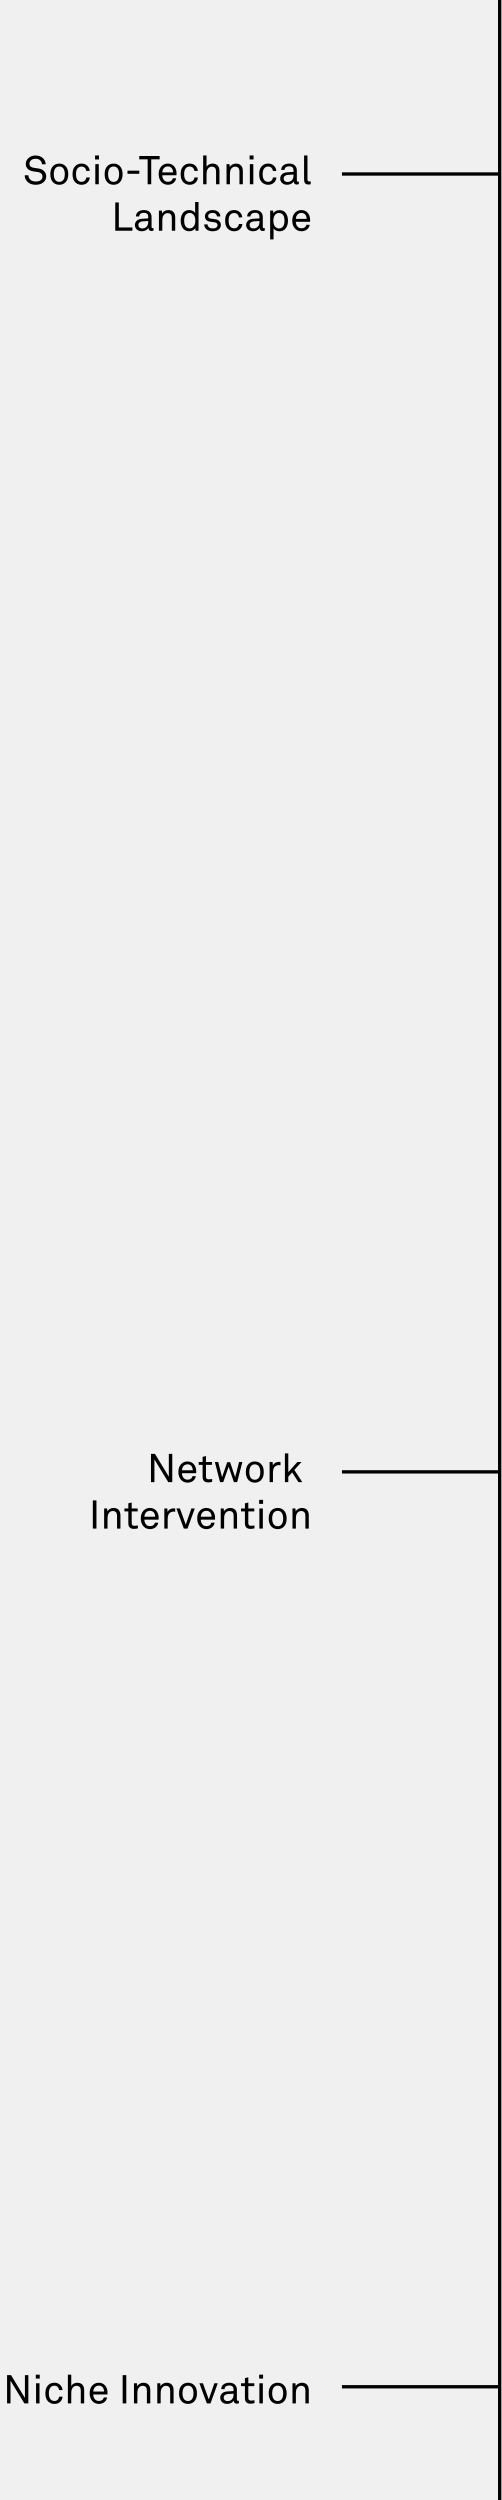
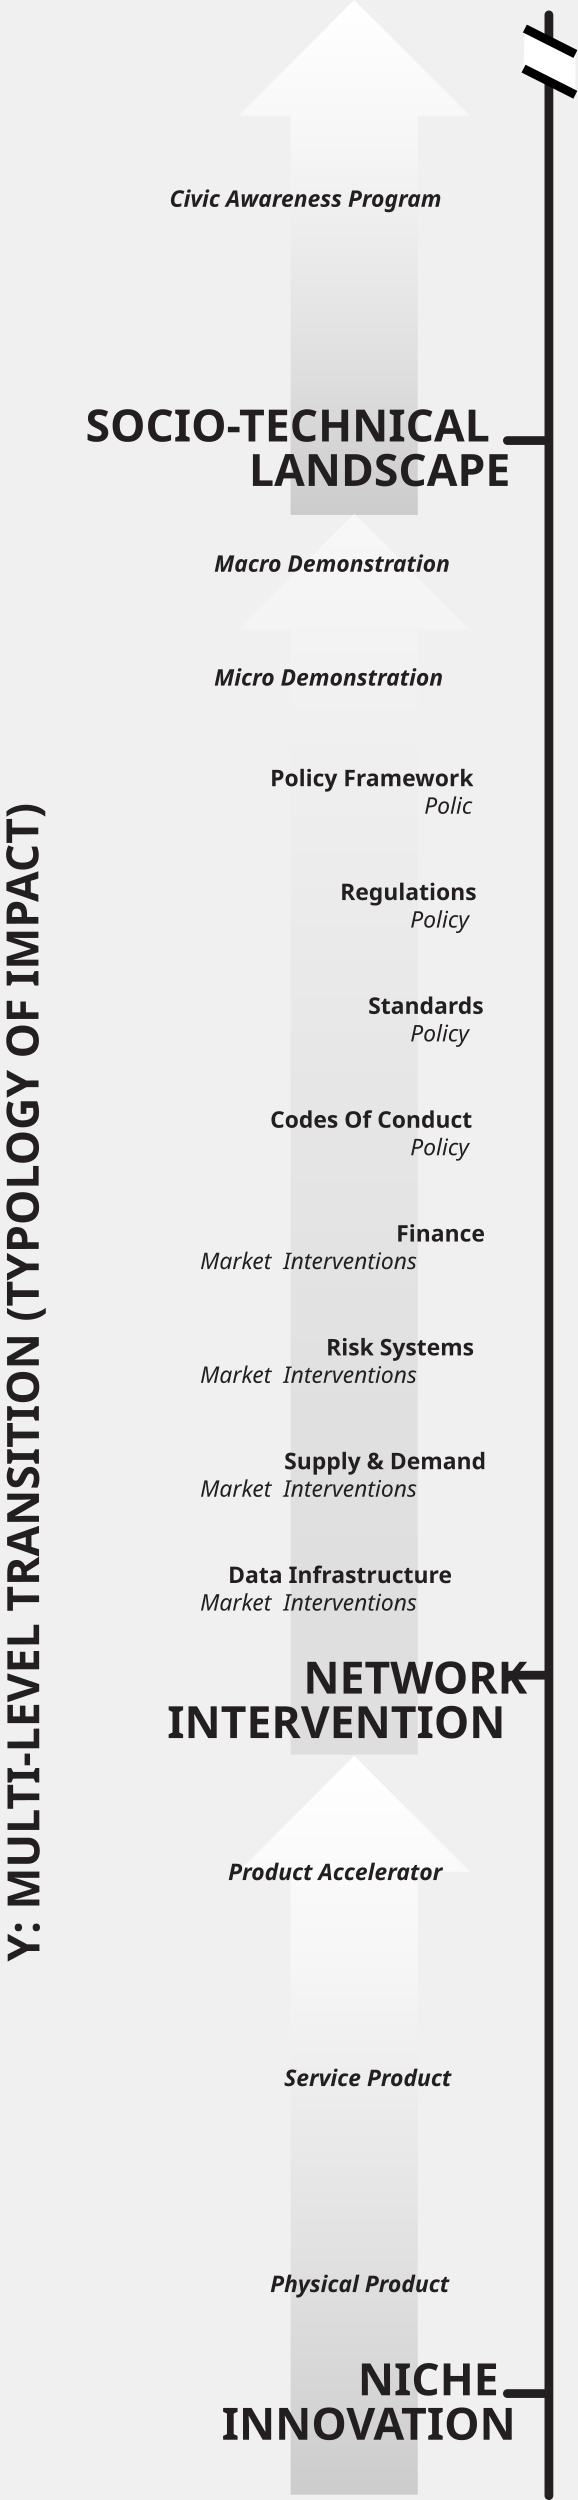
- <svg xmlns="http://www.w3.org/2000/svg" width="151" height="753" viewBox="0 0 151 753" fill="none">
-   <path d="M13.915 53.16C13.915 51.816 12.966 50.952 11.55 50.748C11.082 50.676 10.614 50.592 10.134 50.532C9.499 50.448 8.863 50.1 8.863 49.332C8.863 48.948 8.995 48.66 9.211 48.408C9.583 47.988 10.111 47.82 10.723 47.82C11.383 47.82 11.899 48.036 12.223 48.408C12.463 48.684 12.618 49.056 12.643 49.476H13.758C13.735 48.756 13.459 48.144 12.943 47.652C12.379 47.112 11.562 46.836 10.735 46.836C9.847 46.836 9.091 47.124 8.503 47.676C8.047 48.108 7.759 48.72 7.759 49.356C7.759 50.712 8.755 51.42 10.027 51.612L11.37 51.816C12.379 51.972 12.799 52.524 12.799 53.184C12.799 53.64 12.63 53.94 12.367 54.18C11.982 54.54 11.431 54.672 10.783 54.672C10.182 54.672 9.535 54.516 9.151 54.144C8.803 53.808 8.551 53.304 8.551 52.8H7.435C7.435 53.604 7.807 54.336 8.347 54.84C8.923 55.368 9.751 55.656 10.783 55.656C11.694 55.656 12.607 55.38 13.194 54.804C13.614 54.396 13.915 53.868 13.915 53.16ZM20.56 52.464C20.56 51.504 20.356 50.628 19.696 49.98C19.252 49.548 18.628 49.272 17.86 49.272C17.092 49.272 16.468 49.548 16.024 49.98C15.364 50.628 15.16 51.504 15.16 52.464C15.16 53.424 15.364 54.3 16.024 54.948C16.468 55.38 17.092 55.656 17.86 55.656C18.628 55.656 19.252 55.38 19.696 54.948C20.356 54.3 20.56 53.424 20.56 52.464ZM19.516 52.464C19.516 53.172 19.384 53.904 18.952 54.348C18.7 54.6 18.34 54.78 17.86 54.78C17.38 54.78 17.02 54.6 16.768 54.348C16.336 53.904 16.204 53.172 16.204 52.464C16.204 51.756 16.336 51.024 16.768 50.58C17.02 50.328 17.38 50.148 17.86 50.148C18.34 50.148 18.7 50.328 18.952 50.58C19.384 51.024 19.516 51.756 19.516 52.464ZM27.035 53.46H26.003C25.955 53.856 25.811 54.132 25.595 54.36C25.355 54.612 24.983 54.768 24.563 54.768C24.095 54.768 23.771 54.6 23.507 54.372C23.027 53.964 22.895 53.208 22.895 52.464C22.895 51.72 23.027 50.964 23.507 50.556C23.771 50.328 24.095 50.16 24.563 50.16C24.959 50.16 25.307 50.304 25.547 50.532C25.775 50.76 25.931 51.06 25.979 51.48H27.011C26.963 50.82 26.699 50.316 26.291 49.92C25.871 49.512 25.283 49.272 24.563 49.272C23.471 49.272 22.787 49.776 22.355 50.412C22.031 50.892 21.851 51.552 21.851 52.464C21.851 53.376 22.031 54.036 22.355 54.516C22.787 55.152 23.483 55.656 24.575 55.656C25.319 55.656 25.895 55.416 26.327 54.996C26.735 54.6 26.987 54.108 27.035 53.46ZM29.822 48.036V46.836H28.634V48.036H29.822ZM29.75 55.5V49.428H28.706V55.5H29.75ZM36.919 52.464C36.919 51.504 36.715 50.628 36.055 49.98C35.611 49.548 34.987 49.272 34.219 49.272C33.451 49.272 32.827 49.548 32.383 49.98C31.723 50.628 31.519 51.504 31.519 52.464C31.519 53.424 31.723 54.3 32.383 54.948C32.827 55.38 33.451 55.656 34.219 55.656C34.987 55.656 35.611 55.38 36.055 54.948C36.715 54.3 36.919 53.424 36.919 52.464ZM35.875 52.464C35.875 53.172 35.743 53.904 35.311 54.348C35.059 54.6 34.699 54.78 34.219 54.78C33.739 54.78 33.379 54.6 33.127 54.348C32.695 53.904 32.563 53.172 32.563 52.464C32.563 51.756 32.695 51.024 33.127 50.58C33.379 50.328 33.739 50.148 34.219 50.148C34.699 50.148 35.059 50.328 35.311 50.58C35.743 51.024 35.875 51.756 35.875 52.464ZM41.967 52.356V51.408H38.403V52.356H41.967ZM48.081 47.988V46.992H41.937V47.988H44.469V55.5H45.549V47.988H48.081ZM53.172 52.188C53.184 51.372 52.896 50.592 52.404 50.052C51.96 49.572 51.336 49.272 50.556 49.272C49.5 49.272 48.696 49.812 48.264 50.544C47.928 51.108 47.796 51.756 47.796 52.488C47.796 53.352 48.048 54.156 48.552 54.744C49.02 55.296 49.716 55.656 50.568 55.656C51.144 55.656 51.684 55.488 52.116 55.2C52.608 54.864 52.968 54.3 53.052 53.7H52.056C51.972 54.024 51.864 54.192 51.696 54.36C51.444 54.624 51.048 54.756 50.568 54.756C50.1 54.756 49.728 54.6 49.452 54.324C49.08 53.952 48.864 53.352 48.864 52.8H53.16L53.172 52.188ZM52.128 51.924H48.888C48.912 51.036 49.452 50.136 50.556 50.136C51.096 50.136 51.504 50.352 51.756 50.688C51.996 51.012 52.128 51.468 52.128 51.924ZM59.602 53.46H58.569C58.522 53.856 58.377 54.132 58.161 54.36C57.922 54.612 57.55 54.768 57.13 54.768C56.661 54.768 56.337 54.6 56.074 54.372C55.593 53.964 55.462 53.208 55.462 52.464C55.462 51.72 55.593 50.964 56.074 50.556C56.337 50.328 56.661 50.16 57.13 50.16C57.526 50.16 57.873 50.304 58.114 50.532C58.342 50.76 58.498 51.06 58.545 51.48H59.578C59.529 50.82 59.266 50.316 58.858 49.92C58.438 49.512 57.849 49.272 57.13 49.272C56.038 49.272 55.353 49.776 54.922 50.412C54.597 50.892 54.417 51.552 54.417 52.464C54.417 53.376 54.597 54.036 54.922 54.516C55.353 55.152 56.05 55.656 57.142 55.656C57.886 55.656 58.462 55.416 58.894 54.996C59.301 54.6 59.553 54.108 59.602 53.46ZM66.098 55.5V51.504C66.098 50.1 65.366 49.272 63.986 49.272C63.302 49.272 62.57 49.608 62.21 50.232V46.836H61.19V55.5H62.21V52.68C62.21 52.212 62.222 51.576 62.426 51.132C62.69 50.58 63.158 50.196 63.746 50.196C64.706 50.196 65.078 50.736 65.078 51.648V55.5H66.098ZM73.141 55.5V51.504C73.141 50.1 72.421 49.272 71.041 49.272C70.357 49.272 69.517 49.644 69.205 50.34L69.121 49.428H68.233V55.5H69.253V52.68C69.253 52.212 69.265 51.576 69.469 51.132C69.733 50.58 70.201 50.196 70.789 50.196C71.749 50.196 72.121 50.736 72.121 51.648V55.5H73.141ZM76.369 48.036V46.836H75.181V48.036H76.369ZM76.297 55.5V49.428H75.253V55.5H76.297ZM83.25 53.46H82.218C82.17 53.856 82.026 54.132 81.81 54.36C81.57 54.612 81.198 54.768 80.778 54.768C80.31 54.768 79.986 54.6 79.722 54.372C79.242 53.964 79.11 53.208 79.11 52.464C79.11 51.72 79.242 50.964 79.722 50.556C79.986 50.328 80.31 50.16 80.778 50.16C81.174 50.16 81.522 50.304 81.762 50.532C81.99 50.76 82.146 51.06 82.194 51.48H83.226C83.178 50.82 82.914 50.316 82.506 49.92C82.086 49.512 81.498 49.272 80.778 49.272C79.686 49.272 79.002 49.776 78.57 50.412C78.246 50.892 78.066 51.552 78.066 52.464C78.066 53.376 78.246 54.036 78.57 54.516C79.002 55.152 79.698 55.656 80.79 55.656C81.534 55.656 82.11 55.416 82.542 54.996C82.95 54.6 83.202 54.108 83.25 53.46ZM90.009 55.44V54.684C90.009 54.684 89.853 54.72 89.745 54.72C89.541 54.72 89.409 54.636 89.409 54.312V51.372C89.409 51.024 89.349 50.712 89.229 50.436C88.941 49.776 88.269 49.272 87.093 49.272C86.349 49.272 85.629 49.488 85.221 49.92C84.909 50.244 84.705 50.64 84.693 51.192H85.689C85.689 50.892 85.797 50.652 85.989 50.46C86.193 50.256 86.541 50.1 87.093 50.1C87.585 50.1 87.885 50.22 88.089 50.412C88.365 50.664 88.401 51.036 88.401 51.336V51.78L86.553 51.888C84.897 51.984 84.393 53.004 84.393 53.784C84.393 54.72 85.089 55.656 86.481 55.656C87.333 55.656 88.089 55.272 88.437 54.66H88.461C88.461 55.176 88.797 55.584 89.337 55.584C89.589 55.584 89.793 55.548 90.009 55.44ZM88.401 52.932C88.401 53.436 88.245 53.94 87.885 54.312C87.561 54.648 87.105 54.804 86.637 54.804C85.773 54.804 85.437 54.3 85.437 53.76C85.437 52.992 86.157 52.704 86.769 52.668L88.401 52.572V52.932ZM93.58 55.5V54.636C93.58 54.636 93.496 54.648 93.16 54.648C92.74 54.648 92.608 54.432 92.608 54.024V46.836H91.588V54.084C91.588 55.044 91.972 55.572 92.86 55.572C93.352 55.572 93.58 55.5 93.58 55.5ZM39.88 69.5V68.504H35.788V60.992H34.719V69.5H39.88ZM46.251 69.44V68.684C46.251 68.684 46.095 68.72 45.987 68.72C45.783 68.72 45.651 68.636 45.651 68.312V65.372C45.651 65.024 45.591 64.712 45.471 64.436C45.183 63.776 44.511 63.272 43.335 63.272C42.591 63.272 41.871 63.488 41.463 63.92C41.151 64.244 40.947 64.64 40.935 65.192H41.931C41.931 64.892 42.039 64.652 42.231 64.46C42.435 64.256 42.783 64.1 43.335 64.1C43.827 64.1 44.127 64.22 44.331 64.412C44.607 64.664 44.643 65.036 44.643 65.336V65.78L42.795 65.888C41.139 65.984 40.635 67.004 40.635 67.784C40.635 68.72 41.331 69.656 42.723 69.656C43.575 69.656 44.331 69.272 44.679 68.66H44.703C44.703 69.176 45.039 69.584 45.579 69.584C45.831 69.584 46.035 69.548 46.251 69.44ZM44.643 66.932C44.643 67.436 44.487 67.94 44.127 68.312C43.803 68.648 43.347 68.804 42.879 68.804C42.015 68.804 41.679 68.3 41.679 67.76C41.679 66.992 42.399 66.704 43.011 66.668L44.643 66.572V66.932ZM52.774 69.5V65.504C52.774 64.1 52.054 63.272 50.674 63.272C49.99 63.272 49.15 63.644 48.838 64.34L48.754 63.428H47.866V69.5H48.886V66.68C48.886 66.212 48.898 65.576 49.102 65.132C49.366 64.58 49.834 64.196 50.422 64.196C51.382 64.196 51.754 64.736 51.754 65.648V69.5H52.774ZM59.794 69.5V60.836H58.773V64.136C58.45 63.584 57.669 63.272 57.01 63.272C56.301 63.272 55.737 63.512 55.342 63.884C54.73 64.472 54.417 65.432 54.417 66.476C54.417 67.484 54.718 68.408 55.294 68.996C55.69 69.404 56.266 69.656 57.01 69.656C57.694 69.656 58.474 69.32 58.822 68.708L58.894 69.5H59.794ZM58.834 66.464C58.834 67.22 58.666 67.952 58.161 68.396C57.922 68.612 57.621 68.792 57.178 68.792C55.822 68.792 55.462 67.58 55.462 66.464C55.462 65.348 55.822 64.136 57.178 64.136C57.621 64.136 57.922 64.316 58.161 64.532C58.666 64.976 58.834 65.708 58.834 66.464ZM66.522 67.736C66.522 66.824 65.838 66.2 64.974 66.056C64.326 65.948 63.846 65.9 63.51 65.852C63.006 65.78 62.694 65.564 62.694 65.06C62.694 64.724 62.922 64.4 63.306 64.244C63.594 64.124 63.774 64.124 64.014 64.124C64.422 64.124 64.758 64.22 65.01 64.448C65.19 64.604 65.346 64.892 65.358 65.204H66.378C66.378 64.712 66.21 64.364 65.946 64.04C65.538 63.524 64.818 63.272 64.014 63.272C63.258 63.272 62.622 63.536 62.226 63.944C61.95 64.22 61.722 64.664 61.722 65.132C61.722 66.056 62.298 66.62 63.21 66.764L64.578 66.944C65.202 67.028 65.526 67.352 65.526 67.808C65.526 68.084 65.394 68.336 65.226 68.468C64.914 68.732 64.53 68.804 64.11 68.804C63.726 68.804 63.294 68.732 63.018 68.528C62.73 68.312 62.538 68 62.526 67.58H61.506C61.506 68.096 61.722 68.612 62.094 68.972C62.61 69.476 63.306 69.656 64.062 69.656C64.854 69.656 65.574 69.452 66.042 68.972C66.33 68.672 66.522 68.264 66.522 67.736ZM72.996 67.46H71.964C71.916 67.856 71.772 68.132 71.556 68.36C71.316 68.612 70.944 68.768 70.524 68.768C70.056 68.768 69.732 68.6 69.468 68.372C68.988 67.964 68.856 67.208 68.856 66.464C68.856 65.72 68.988 64.964 69.468 64.556C69.732 64.328 70.056 64.16 70.524 64.16C70.92 64.16 71.268 64.304 71.508 64.532C71.736 64.76 71.892 65.06 71.94 65.48H72.972C72.924 64.82 72.66 64.316 72.252 63.92C71.832 63.512 71.244 63.272 70.524 63.272C69.432 63.272 68.748 63.776 68.316 64.412C67.992 64.892 67.812 65.552 67.812 66.464C67.812 67.376 67.992 68.036 68.316 68.516C68.748 69.152 69.444 69.656 70.536 69.656C71.28 69.656 71.856 69.416 72.288 68.996C72.696 68.6 72.948 68.108 72.996 67.46ZM79.755 69.44V68.684C79.755 68.684 79.599 68.72 79.491 68.72C79.287 68.72 79.155 68.636 79.155 68.312V65.372C79.155 65.024 79.095 64.712 78.975 64.436C78.687 63.776 78.015 63.272 76.839 63.272C76.095 63.272 75.375 63.488 74.967 63.92C74.655 64.244 74.451 64.64 74.439 65.192H75.435C75.435 64.892 75.543 64.652 75.735 64.46C75.939 64.256 76.287 64.1 76.839 64.1C77.331 64.1 77.631 64.22 77.835 64.412C78.111 64.664 78.147 65.036 78.147 65.336V65.78L76.299 65.888C74.643 65.984 74.139 67.004 74.139 67.784C74.139 68.72 74.835 69.656 76.227 69.656C77.079 69.656 77.835 69.272 78.183 68.66H78.207C78.207 69.176 78.543 69.584 79.083 69.584C79.335 69.584 79.539 69.548 79.755 69.44ZM78.147 66.932C78.147 67.436 77.991 67.94 77.631 68.312C77.307 68.648 76.851 68.804 76.383 68.804C75.519 68.804 75.183 68.3 75.183 67.76C75.183 66.992 75.903 66.704 76.515 66.668L78.147 66.572V66.932ZM86.746 66.464C86.746 65.456 86.446 64.532 85.87 63.944C85.474 63.536 84.898 63.284 84.154 63.284C83.47 63.284 82.69 63.62 82.342 64.232L82.27 63.44H81.37V72.104H82.39V68.804C82.714 69.356 83.494 69.668 84.154 69.668C84.862 69.668 85.426 69.428 85.822 69.056C86.434 68.468 86.746 67.508 86.746 66.464ZM85.702 66.476C85.702 67.592 85.342 68.804 83.986 68.804C83.542 68.804 83.242 68.624 83.002 68.408C82.498 67.964 82.33 67.232 82.33 66.476C82.33 65.72 82.498 64.988 83.002 64.544C83.242 64.328 83.542 64.148 83.986 64.148C85.342 64.148 85.702 65.36 85.702 66.476ZM93.403 66.188C93.415 65.372 93.127 64.592 92.635 64.052C92.191 63.572 91.567 63.272 90.787 63.272C89.731 63.272 88.927 63.812 88.495 64.544C88.159 65.108 88.027 65.756 88.027 66.488C88.027 67.352 88.279 68.156 88.783 68.744C89.251 69.296 89.947 69.656 90.799 69.656C91.375 69.656 91.915 69.488 92.347 69.2C92.839 68.864 93.199 68.3 93.283 67.7H92.287C92.203 68.024 92.095 68.192 91.927 68.36C91.675 68.624 91.279 68.756 90.799 68.756C90.331 68.756 89.959 68.6 89.683 68.324C89.311 67.952 89.095 67.352 89.095 66.8H93.391L93.403 66.188ZM92.359 65.924H89.119C89.143 65.036 89.683 64.136 90.787 64.136C91.327 64.136 91.735 64.352 91.987 64.688C92.227 65.012 92.359 65.468 92.359 65.924Z" fill="black" />
-   <path d="M51.885 446.42V437.912H50.853V444.776L46.677 437.912H45.477V446.42H46.509V439.58L50.685 446.42H51.885ZM59.102 443.108C59.114 442.292 58.826 441.512 58.334 440.972C57.89 440.492 57.266 440.192 56.486 440.192C55.43 440.192 54.626 440.732 54.194 441.464C53.858 442.028 53.726 442.676 53.726 443.408C53.726 444.272 53.978 445.076 54.482 445.664C54.95 446.216 55.646 446.576 56.498 446.576C57.074 446.576 57.614 446.408 58.046 446.12C58.538 445.784 58.898 445.22 58.982 444.62H57.986C57.902 444.944 57.794 445.112 57.626 445.28C57.374 445.544 56.978 445.676 56.498 445.676C56.03 445.676 55.658 445.52 55.382 445.244C55.01 444.872 54.794 444.272 54.794 443.72H59.09L59.102 443.108ZM58.058 442.844H54.818C54.842 441.956 55.382 441.056 56.486 441.056C57.026 441.056 57.434 441.272 57.686 441.608C57.926 441.932 58.058 442.388 58.058 442.844ZM63.901 446.336V445.46C63.901 445.46 63.289 445.568 62.857 445.568C62.293 445.568 62.041 445.328 62.041 444.74V441.224H63.841V440.348H62.041V438.56L61.021 438.8V440.348H59.845V441.224H61.021V444.86C61.021 445.676 61.381 446.504 62.689 446.504C63.253 446.504 63.625 446.408 63.901 446.336ZM73.006 440.348H72.01L70.834 444.932L69.31 440.42H68.434L66.886 444.932L65.722 440.348H64.714L66.274 446.42H67.246L68.866 441.776L70.45 446.42H71.434L73.006 440.348ZM79.446 443.384C79.446 442.424 79.242 441.548 78.582 440.9C78.138 440.468 77.514 440.192 76.746 440.192C75.978 440.192 75.354 440.468 74.91 440.9C74.25 441.548 74.046 442.424 74.046 443.384C74.046 444.344 74.25 445.22 74.91 445.868C75.354 446.3 75.978 446.576 76.746 446.576C77.514 446.576 78.138 446.3 78.582 445.868C79.242 445.22 79.446 444.344 79.446 443.384ZM78.402 443.384C78.402 444.092 78.27 444.824 77.838 445.268C77.586 445.52 77.226 445.7 76.746 445.7C76.266 445.7 75.906 445.52 75.654 445.268C75.222 444.824 75.09 444.092 75.09 443.384C75.09 442.676 75.222 441.944 75.654 441.5C75.906 441.248 76.266 441.068 76.746 441.068C77.226 441.068 77.586 441.248 77.838 441.5C78.27 441.944 78.402 442.676 78.402 443.384ZM84.482 441.344V440.348C84.326 440.324 84.158 440.312 84.002 440.312C83.234 440.312 82.502 440.672 82.19 441.416L82.106 440.348H81.206V446.42H82.214V443.72C82.214 443.084 82.274 442.244 82.766 441.776C83.042 441.512 83.438 441.296 83.918 441.296C84.098 441.296 84.302 441.308 84.482 441.344ZM91.043 446.42L88.655 442.748L90.815 440.348H89.579L86.831 443.408V437.756H85.811V446.42H86.831V444.788L87.995 443.492L89.891 446.42H91.043ZM29.05 460.42V451.912H27.958V460.42H29.05ZM36.274 460.42V456.424C36.274 455.02 35.554 454.192 34.174 454.192C33.49 454.192 32.65 454.564 32.338 455.26L32.254 454.348H31.366V460.42H32.386V457.6C32.386 457.132 32.398 456.496 32.602 456.052C32.866 455.5 33.334 455.116 33.922 455.116C34.882 455.116 35.254 455.656 35.254 456.568V460.42H36.274ZM41.529 460.336V459.46C41.529 459.46 40.917 459.568 40.486 459.568C39.922 459.568 39.669 459.328 39.669 458.74V455.224H41.469V454.348H39.669V452.56L38.65 452.8V454.348H37.474V455.224H38.65V458.86C38.65 459.676 39.01 460.504 40.318 460.504C40.882 460.504 41.254 460.408 41.529 460.336ZM47.782 457.108C47.794 456.292 47.505 455.512 47.014 454.972C46.569 454.492 45.946 454.192 45.166 454.192C44.109 454.192 43.306 454.732 42.873 455.464C42.538 456.028 42.406 456.676 42.406 457.408C42.406 458.272 42.657 459.076 43.161 459.664C43.63 460.216 44.325 460.576 45.178 460.576C45.754 460.576 46.294 460.408 46.725 460.12C47.218 459.784 47.578 459.22 47.661 458.62H46.666C46.581 458.944 46.474 459.112 46.306 459.28C46.053 459.544 45.657 459.676 45.178 459.676C44.709 459.676 44.337 459.52 44.062 459.244C43.69 458.872 43.474 458.272 43.474 457.72H47.77L47.782 457.108ZM46.737 456.844H43.498C43.522 455.956 44.062 455.056 45.166 455.056C45.706 455.056 46.114 455.272 46.365 455.608C46.605 455.932 46.737 456.388 46.737 456.844ZM52.771 455.344V454.348C52.615 454.324 52.447 454.312 52.291 454.312C51.523 454.312 50.791 454.672 50.479 455.416L50.395 454.348H49.495V460.42H50.503V457.72C50.503 457.084 50.563 456.244 51.055 455.776C51.331 455.512 51.727 455.296 52.207 455.296C52.387 455.296 52.591 455.308 52.771 455.344ZM58.672 454.348H57.64L55.948 459.22L54.196 454.348H53.128L55.372 460.42H56.476L58.672 454.348ZM64.774 457.108C64.786 456.292 64.498 455.512 64.006 454.972C63.562 454.492 62.938 454.192 62.158 454.192C61.102 454.192 60.298 454.732 59.866 455.464C59.53 456.028 59.398 456.676 59.398 457.408C59.398 458.272 59.65 459.076 60.154 459.664C60.622 460.216 61.318 460.576 62.17 460.576C62.746 460.576 63.286 460.408 63.718 460.12C64.21 459.784 64.57 459.22 64.654 458.62H63.658C63.574 458.944 63.466 459.112 63.298 459.28C63.046 459.544 62.65 459.676 62.17 459.676C61.702 459.676 61.33 459.52 61.054 459.244C60.682 458.872 60.466 458.272 60.466 457.72H64.762L64.774 457.108ZM63.73 456.844H60.49C60.514 455.956 61.054 455.056 62.158 455.056C62.698 455.056 63.106 455.272 63.358 455.608C63.598 455.932 63.73 456.388 63.73 456.844ZM71.395 460.42V456.424C71.395 455.02 70.675 454.192 69.295 454.192C68.611 454.192 67.771 454.564 67.459 455.26L67.375 454.348H66.487V460.42H67.507V457.6C67.507 457.132 67.519 456.496 67.723 456.052C67.987 455.5 68.455 455.116 69.043 455.116C70.003 455.116 70.375 455.656 70.375 456.568V460.42H71.395ZM76.651 460.336V459.46C76.651 459.46 76.039 459.568 75.607 459.568C75.043 459.568 74.791 459.328 74.791 458.74V455.224H76.591V454.348H74.791V452.56L73.771 452.8V454.348H72.595V455.224H73.771V458.86C73.771 459.676 74.131 460.504 75.439 460.504C76.003 460.504 76.375 460.408 76.651 460.336ZM79.24 452.956V451.756H78.052V452.956H79.24ZM79.168 460.42V454.348H78.124V460.42H79.168ZM86.337 457.384C86.337 456.424 86.133 455.548 85.473 454.9C85.029 454.468 84.405 454.192 83.637 454.192C82.869 454.192 82.245 454.468 81.801 454.9C81.141 455.548 80.937 456.424 80.937 457.384C80.937 458.344 81.141 459.22 81.801 459.868C82.245 460.3 82.869 460.576 83.637 460.576C84.405 460.576 85.029 460.3 85.473 459.868C86.133 459.22 86.337 458.344 86.337 457.384ZM85.293 457.384C85.293 458.092 85.161 458.824 84.729 459.268C84.477 459.52 84.117 459.7 83.637 459.7C83.157 459.7 82.797 459.52 82.545 459.268C82.113 458.824 81.981 458.092 81.981 457.384C81.981 456.676 82.113 455.944 82.545 455.5C82.797 455.248 83.157 455.068 83.637 455.068C84.117 455.068 84.477 455.248 84.729 455.5C85.161 455.944 85.293 456.676 85.293 457.384ZM93.004 460.42V456.424C93.004 455.02 92.284 454.192 90.904 454.192C90.221 454.192 89.38 454.564 89.069 455.26L88.984 454.348H88.097V460.42H89.117V457.6C89.117 457.132 89.129 456.496 89.332 456.052C89.597 455.5 90.064 455.116 90.653 455.116C91.612 455.116 91.984 455.656 91.984 456.568V460.42H93.004Z" fill="black" />
-   <path d="M8.538 723.908V715.4H7.506V722.264L3.33 715.4H2.13V723.908H3.162V717.068L7.338 723.908H8.538ZM11.974 716.444V715.244H10.786V716.444H11.974ZM11.902 723.908V717.836H10.858V723.908H11.902ZM18.855 721.868H17.823C17.775 722.264 17.631 722.54 17.415 722.768C17.175 723.02 16.803 723.176 16.383 723.176C15.915 723.176 15.591 723.008 15.327 722.78C14.847 722.372 14.715 721.616 14.715 720.872C14.715 720.128 14.847 719.372 15.327 718.964C15.591 718.736 15.915 718.568 16.383 718.568C16.779 718.568 17.127 718.712 17.367 718.94C17.595 719.168 17.751 719.468 17.799 719.888H18.831C18.783 719.228 18.519 718.724 18.111 718.328C17.691 717.92 17.103 717.68 16.383 717.68C15.291 717.68 14.607 718.184 14.175 718.82C13.851 719.3 13.671 719.96 13.671 720.872C13.671 721.784 13.851 722.444 14.175 722.924C14.607 723.56 15.303 724.064 16.395 724.064C17.139 724.064 17.715 723.824 18.147 723.404C18.555 723.008 18.807 722.516 18.855 721.868ZM25.352 723.908V719.912C25.352 718.508 24.62 717.68 23.24 717.68C22.556 717.68 21.824 718.016 21.464 718.64V715.244H20.444V723.908H21.464V721.088C21.464 720.62 21.476 719.984 21.68 719.54C21.944 718.988 22.412 718.604 23 718.604C23.96 718.604 24.332 719.144 24.332 720.056V723.908H25.352ZM32.383 720.596C32.395 719.78 32.107 719 31.615 718.46C31.171 717.98 30.547 717.68 29.767 717.68C28.711 717.68 27.907 718.22 27.475 718.952C27.139 719.516 27.007 720.164 27.007 720.896C27.007 721.76 27.259 722.564 27.763 723.152C28.231 723.704 28.927 724.064 29.779 724.064C30.355 724.064 30.895 723.896 31.327 723.608C31.819 723.272 32.179 722.708 32.263 722.108H31.267C31.183 722.432 31.075 722.6 30.907 722.768C30.655 723.032 30.259 723.164 29.779 723.164C29.311 723.164 28.939 723.008 28.663 722.732C28.291 722.36 28.075 721.76 28.075 721.208H32.371L32.383 720.596ZM31.339 720.332H28.099C28.123 719.444 28.663 718.544 29.767 718.544C30.307 718.544 30.715 718.76 30.967 719.096C31.207 719.42 31.339 719.876 31.339 720.332ZM38.038 723.908V715.4H36.946V723.908H38.038ZM45.262 723.908V719.912C45.262 718.508 44.542 717.68 43.162 717.68C42.478 717.68 41.638 718.052 41.326 718.748L41.242 717.836H40.354V723.908H41.374V721.088C41.374 720.62 41.386 719.984 41.59 719.54C41.854 718.988 42.322 718.604 42.91 718.604C43.87 718.604 44.242 719.144 44.242 720.056V723.908H45.262ZM52.282 723.908V719.912C52.282 718.508 51.562 717.68 50.182 717.68C49.498 717.68 48.658 718.052 48.346 718.748L48.262 717.836H47.374V723.908H48.394V721.088C48.394 720.62 48.406 719.984 48.61 719.54C48.874 718.988 49.342 718.604 49.93 718.604C50.89 718.604 51.262 719.144 51.262 720.056V723.908H52.282ZM59.325 720.872C59.325 719.912 59.121 719.036 58.461 718.388C58.017 717.956 57.393 717.68 56.625 717.68C55.857 717.68 55.233 717.956 54.789 718.388C54.129 719.036 53.925 719.912 53.925 720.872C53.925 721.832 54.129 722.708 54.789 723.356C55.233 723.788 55.857 724.064 56.625 724.064C57.393 724.064 58.017 723.788 58.461 723.356C59.121 722.708 59.325 721.832 59.325 720.872ZM58.281 720.872C58.281 721.58 58.149 722.312 57.717 722.756C57.465 723.008 57.105 723.188 56.625 723.188C56.145 723.188 55.785 723.008 55.533 722.756C55.101 722.312 54.969 721.58 54.969 720.872C54.969 720.164 55.101 719.432 55.533 718.988C55.785 718.736 56.145 718.556 56.625 718.556C57.105 718.556 57.465 718.736 57.717 718.988C58.149 719.432 58.281 720.164 58.281 720.872ZM65.598 717.836H64.566L62.874 722.708L61.122 717.836H60.054L62.298 723.908H63.402L65.598 717.836ZM71.95 723.848V723.092C71.95 723.092 71.794 723.128 71.686 723.128C71.482 723.128 71.35 723.044 71.35 722.72V719.78C71.35 719.432 71.29 719.12 71.17 718.844C70.882 718.184 70.21 717.68 69.034 717.68C68.29 717.68 67.57 717.896 67.162 718.328C66.85 718.652 66.646 719.048 66.634 719.6H67.63C67.63 719.3 67.738 719.06 67.93 718.868C68.134 718.664 68.482 718.508 69.034 718.508C69.526 718.508 69.826 718.628 70.03 718.82C70.306 719.072 70.342 719.444 70.342 719.744V720.188L68.494 720.296C66.838 720.392 66.334 721.412 66.334 722.192C66.334 723.128 67.03 724.064 68.422 724.064C69.274 724.064 70.03 723.68 70.378 723.068H70.402C70.402 723.584 70.738 723.992 71.278 723.992C71.53 723.992 71.734 723.956 71.95 723.848ZM70.342 721.34C70.342 721.844 70.186 722.348 69.826 722.72C69.502 723.056 69.046 723.212 68.578 723.212C67.714 723.212 67.378 722.708 67.378 722.168C67.378 721.4 68.098 721.112 68.71 721.076L70.342 720.98V721.34ZM76.651 723.824V722.948C76.651 722.948 76.039 723.056 75.607 723.056C75.043 723.056 74.791 722.816 74.791 722.228V718.712H76.591V717.836H74.791V716.048L73.771 716.288V717.836H72.595V718.712H73.771V722.348C73.771 723.164 74.131 723.992 75.439 723.992C76.003 723.992 76.375 723.896 76.651 723.824ZM79.24 716.444V715.244H78.052V716.444H79.24ZM79.168 723.908V717.836H78.124V723.908H79.168ZM86.337 720.872C86.337 719.912 86.133 719.036 85.473 718.388C85.029 717.956 84.405 717.68 83.637 717.68C82.869 717.68 82.245 717.956 81.801 718.388C81.141 719.036 80.937 719.912 80.937 720.872C80.937 721.832 81.141 722.708 81.801 723.356C82.245 723.788 82.869 724.064 83.637 724.064C84.405 724.064 85.029 723.788 85.473 723.356C86.133 722.708 86.337 721.832 86.337 720.872ZM85.293 720.872C85.293 721.58 85.161 722.312 84.729 722.756C84.477 723.008 84.117 723.188 83.637 723.188C83.157 723.188 82.797 723.008 82.545 722.756C82.113 722.312 81.981 721.58 81.981 720.872C81.981 720.164 82.113 719.432 82.545 718.988C82.797 718.736 83.157 718.556 83.637 718.556C84.117 718.556 84.477 718.736 84.729 718.988C85.161 719.432 85.293 720.164 85.293 720.872ZM93.004 723.908V719.912C93.004 718.508 92.284 717.68 90.904 717.68C90.221 717.68 89.38 718.052 89.069 718.748L88.984 717.836H88.097V723.908H89.117V721.088C89.117 720.62 89.129 719.984 89.332 719.54C89.597 718.988 90.064 718.604 90.653 718.604C91.612 718.604 91.984 719.144 91.984 720.056V723.908H93.004Z" fill="black" />
-   <line x1="150.5" y1="2.18557e-08" x2="150.5" y2="753" stroke="black" />
-   <line x1="150" y1="52.409" x2="103" y2="52.409" stroke="black" />
-   <line x1="150" y1="443.328" x2="103" y2="443.328" stroke="black" />
-   <line x1="150" y1="718.894" x2="103" y2="718.894" stroke="black" />
+ <svg xmlns="http://www.w3.org/2000/svg" xmlns:xlink="http://www.w3.org/1999/xlink" width="329.07" height="1424.83" viewBox="0 0 329.07 1424.83">
+   <defs>
+     <linearGradient id="a" x1="201.86" y1="293.49" x2="201.86" gradientUnits="userSpaceOnUse">
+       <stop offset="0" stop-color="#ccc" />
+       <stop offset="0.27" stop-color="#dedede" />
+       <stop offset="0.72" stop-color="#f6f6f6" />
+       <stop offset="1" stop-color="#fff" />
+     </linearGradient>
+     <linearGradient id="b" x1="201.86" y1="1000.03" x2="201.86" y2="292.76" gradientUnits="userSpaceOnUse">
+       <stop offset="0" stop-color="#ccc" />
+       <stop offset="0.28" stop-color="#d0d0d0" />
+       <stop offset="0.56" stop-color="#ddd" />
+       <stop offset="0.85" stop-color="#f1f1f1" />
+       <stop offset="1" stop-color="#fff" />
+     </linearGradient>
+     <linearGradient id="c" x1="201.86" y1="1421.78" x2="201.86" y2="1000.76" xlink:href="#a" />
+   </defs>
+   <polygon points="267.88 66.01 238.09 66.01 238.09 293.49 165.63 293.49 165.63 66.01 135.83 66.01 201.86 0 267.88 66.01" fill="url(#a)" />
+   <g opacity="0.5">
+     <polygon points="267.88 358.77 238.09 358.77 238.09 1000.03 165.63 1000.03 165.63 358.77 135.83 358.77 201.86 292.76 267.88 358.77" fill="url(#b)" />
+   </g>
+   <polygon points="267.88 1066.77 238.09 1066.77 238.09 1421.78 165.63 1421.78 165.63 1066.77 135.83 1066.77 201.86 1000.76 267.88 1066.77" fill="url(#c)" />
+   <text transform="translate(172.92 965.23)" font-size="25.36" fill="#231f20" font-family="SpaceMono-Bold, Space Mono" font-weight="700">NETWORK<tspan x="-77.61" y="25.36">INTERVENTION</tspan>
+   </text>
+   <text transform="translate(48.74 251.6)" font-size="25.36" fill="#231f20" font-family="SpaceMono-Bold, Space Mono" font-weight="700">SOCIO-TECHNICAL<tspan x="93.13" y="25.36">LANDSCAPE</tspan>
+   </text>
+   <text transform="translate(22.49 1117.94) rotate(-90.06)" font-size="25.36" fill="#231f20" font-family="SpaceMono-Bold, Space Mono" font-weight="700">Y: MULTI-LEVEL TRANSITION (TYPOLOGY OF IMPACT)</text>
+   <text transform="translate(130 1071.52)" font-size="13.04" fill="#231f20" font-family="SpaceMono-BoldItalic, Space Mono" font-weight="700" font-style="italic">Product Accelerator</text>
+   <text transform="translate(130 902.22)" font-size="13.04" fill="#231f20" font-family="SpaceMono-Bold, Space Mono" font-weight="700">Data Infrastructure<tspan font-family="SpaceMono-Italic, Space Mono" font-weight="400" font-style="italic">
+       <tspan x="-15.97" y="15.69" xml:space="preserve">Market  Interventions</tspan>
+     </tspan>
+   </text>
+   <text transform="translate(161.94 837.35)" font-size="13.04" fill="#231f20" font-family="SpaceMono-Bold, Space Mono" font-weight="700">Supply &amp; Demand<tspan font-family="SpaceMono-Italic, Space Mono" font-weight="400" font-style="italic">
+       <tspan x="-47.9" y="15.69" xml:space="preserve">Market  Interventions</tspan>
+     </tspan>
+   </text>
+   <text transform="translate(185.88 772.47)" font-size="13.04" fill="#231f20" font-family="SpaceMono-Bold, Space Mono" font-weight="700">Risk Systems<tspan font-family="SpaceMono-Italic, Space Mono" font-weight="400" font-style="italic">
+       <tspan x="-71.85" y="15.69" xml:space="preserve">Market  Interventions</tspan>
+     </tspan>
+   </text>
+   <text transform="translate(225.8 707.6)" font-size="13.04" fill="#231f20" font-family="SpaceMono-Bold, Space Mono" font-weight="700">Finance<tspan font-family="SpaceMono-Italic, Space Mono" font-weight="400" font-style="italic">
+       <tspan x="-111.76" y="15.69" xml:space="preserve">Market  Interventions</tspan>
+     </tspan>
+   </text>
+   <text transform="translate(153.95 642.72)" font-size="13.04" fill="#231f20" font-family="SpaceMono-Bold, Space Mono" font-weight="700">Codes Of Conduct<tspan font-family="SpaceMono-Italic, Space Mono" font-weight="400" font-style="italic">
+       <tspan x="79.83" y="15.69">Policy</tspan>
+     </tspan>
+   </text>
+   <text transform="translate(193.87 512.97)" font-size="13.04" fill="#231f20" font-family="SpaceMono-Bold, Space Mono" font-weight="700">Regulations<tspan font-family="SpaceMono-Italic, Space Mono" font-weight="400" font-style="italic">
+       <tspan x="39.91" y="15.69">Policy</tspan>
+     </tspan>
+   </text>
+   <text transform="translate(153.95 448.09)" font-size="13.04" fill="#231f20" font-family="SpaceMono-Bold, Space Mono" font-weight="700">Policy Framework<tspan font-family="SpaceMono-Italic, Space Mono" font-weight="400" font-style="italic">
+       <tspan x="87.81" y="15.69">Polic</tspan>
+     </tspan>
+   </text>
+   <text transform="translate(209.83 577.85)" font-size="13.04" fill="#231f20" font-family="SpaceMono-Bold, Space Mono" font-weight="700">Standards<tspan font-family="SpaceMono-Italic, Space Mono" font-weight="400" font-style="italic">
+       <tspan x="23.95" y="15.69">Policy</tspan>
+     </tspan>
+   </text>
+   <text transform="translate(122.02 390.73)" font-size="13.04" fill="#231f20" font-family="SpaceMono-BoldItalic, Space Mono" font-weight="700" font-style="italic">Micro Demonstration </text>
+   <text transform="translate(122.02 325.86)" font-size="13.04" fill="#231f20" font-family="SpaceMono-BoldItalic, Space Mono" font-weight="700" font-style="italic">Macro Demonstration </text>
+   <text transform="translate(96.62 117.86)" font-size="13.04" fill="#231f20" font-family="SpaceMono-BoldItalic, Space Mono" font-weight="700" font-style="italic">Civic Awareness Program</text>
+   <text transform="translate(161.94 1188.91)" font-size="13.04" fill="#231f20" font-family="SpaceMono-BoldItalic, Space Mono" font-weight="700" font-style="italic">Service Product</text>
+   <text transform="translate(153.95 1306.31)" font-size="13.04" fill="#231f20" font-family="SpaceMono-BoldItalic, Space Mono" font-weight="700" font-style="italic">Physical Product</text>
+   <text transform="translate(203.96 1365.12)" font-size="25.36" fill="#231f20" font-family="SpaceMono-Bold, Space Mono" font-weight="700">NICHE<tspan x="-77.61" y="25.36">INNOVATION</tspan>
+   </text>
+   <line x1="310.92" y1="954.74" x2="289.18" y2="954.74" fill="none" stroke="#231f20" stroke-linecap="round" stroke-linejoin="round" stroke-width="5" />
+   <line x1="310.92" y1="251.09" x2="289.18" y2="251.09" fill="none" stroke="#231f20" stroke-linecap="round" stroke-linejoin="round" stroke-width="5" />
+   <line x1="310.92" y1="1364.17" x2="289.18" y2="1364.17" fill="none" stroke="#231f20" stroke-linecap="round" stroke-linejoin="round" stroke-width="5" />
+   <line x1="312.84" y1="1422.33" x2="312.84" y2="8.51" fill="none" stroke="#231f20" stroke-linecap="round" stroke-linejoin="round" stroke-width="5" />
+   <polygon points="298.37 39.11 299.14 16.26 327.95 30.8 327.9 54.01 298.37 39.11" fill="#fff" />
+   <line x1="299.14" y1="16.26" x2="327.95" y2="30.8" fill="none" stroke="#000" stroke-miterlimit="10" stroke-width="5" />
+   <line x1="327.9" y1="54.01" x2="298.37" y2="39.11" fill="none" stroke="#000" stroke-miterlimit="10" stroke-width="5" />
</svg>
